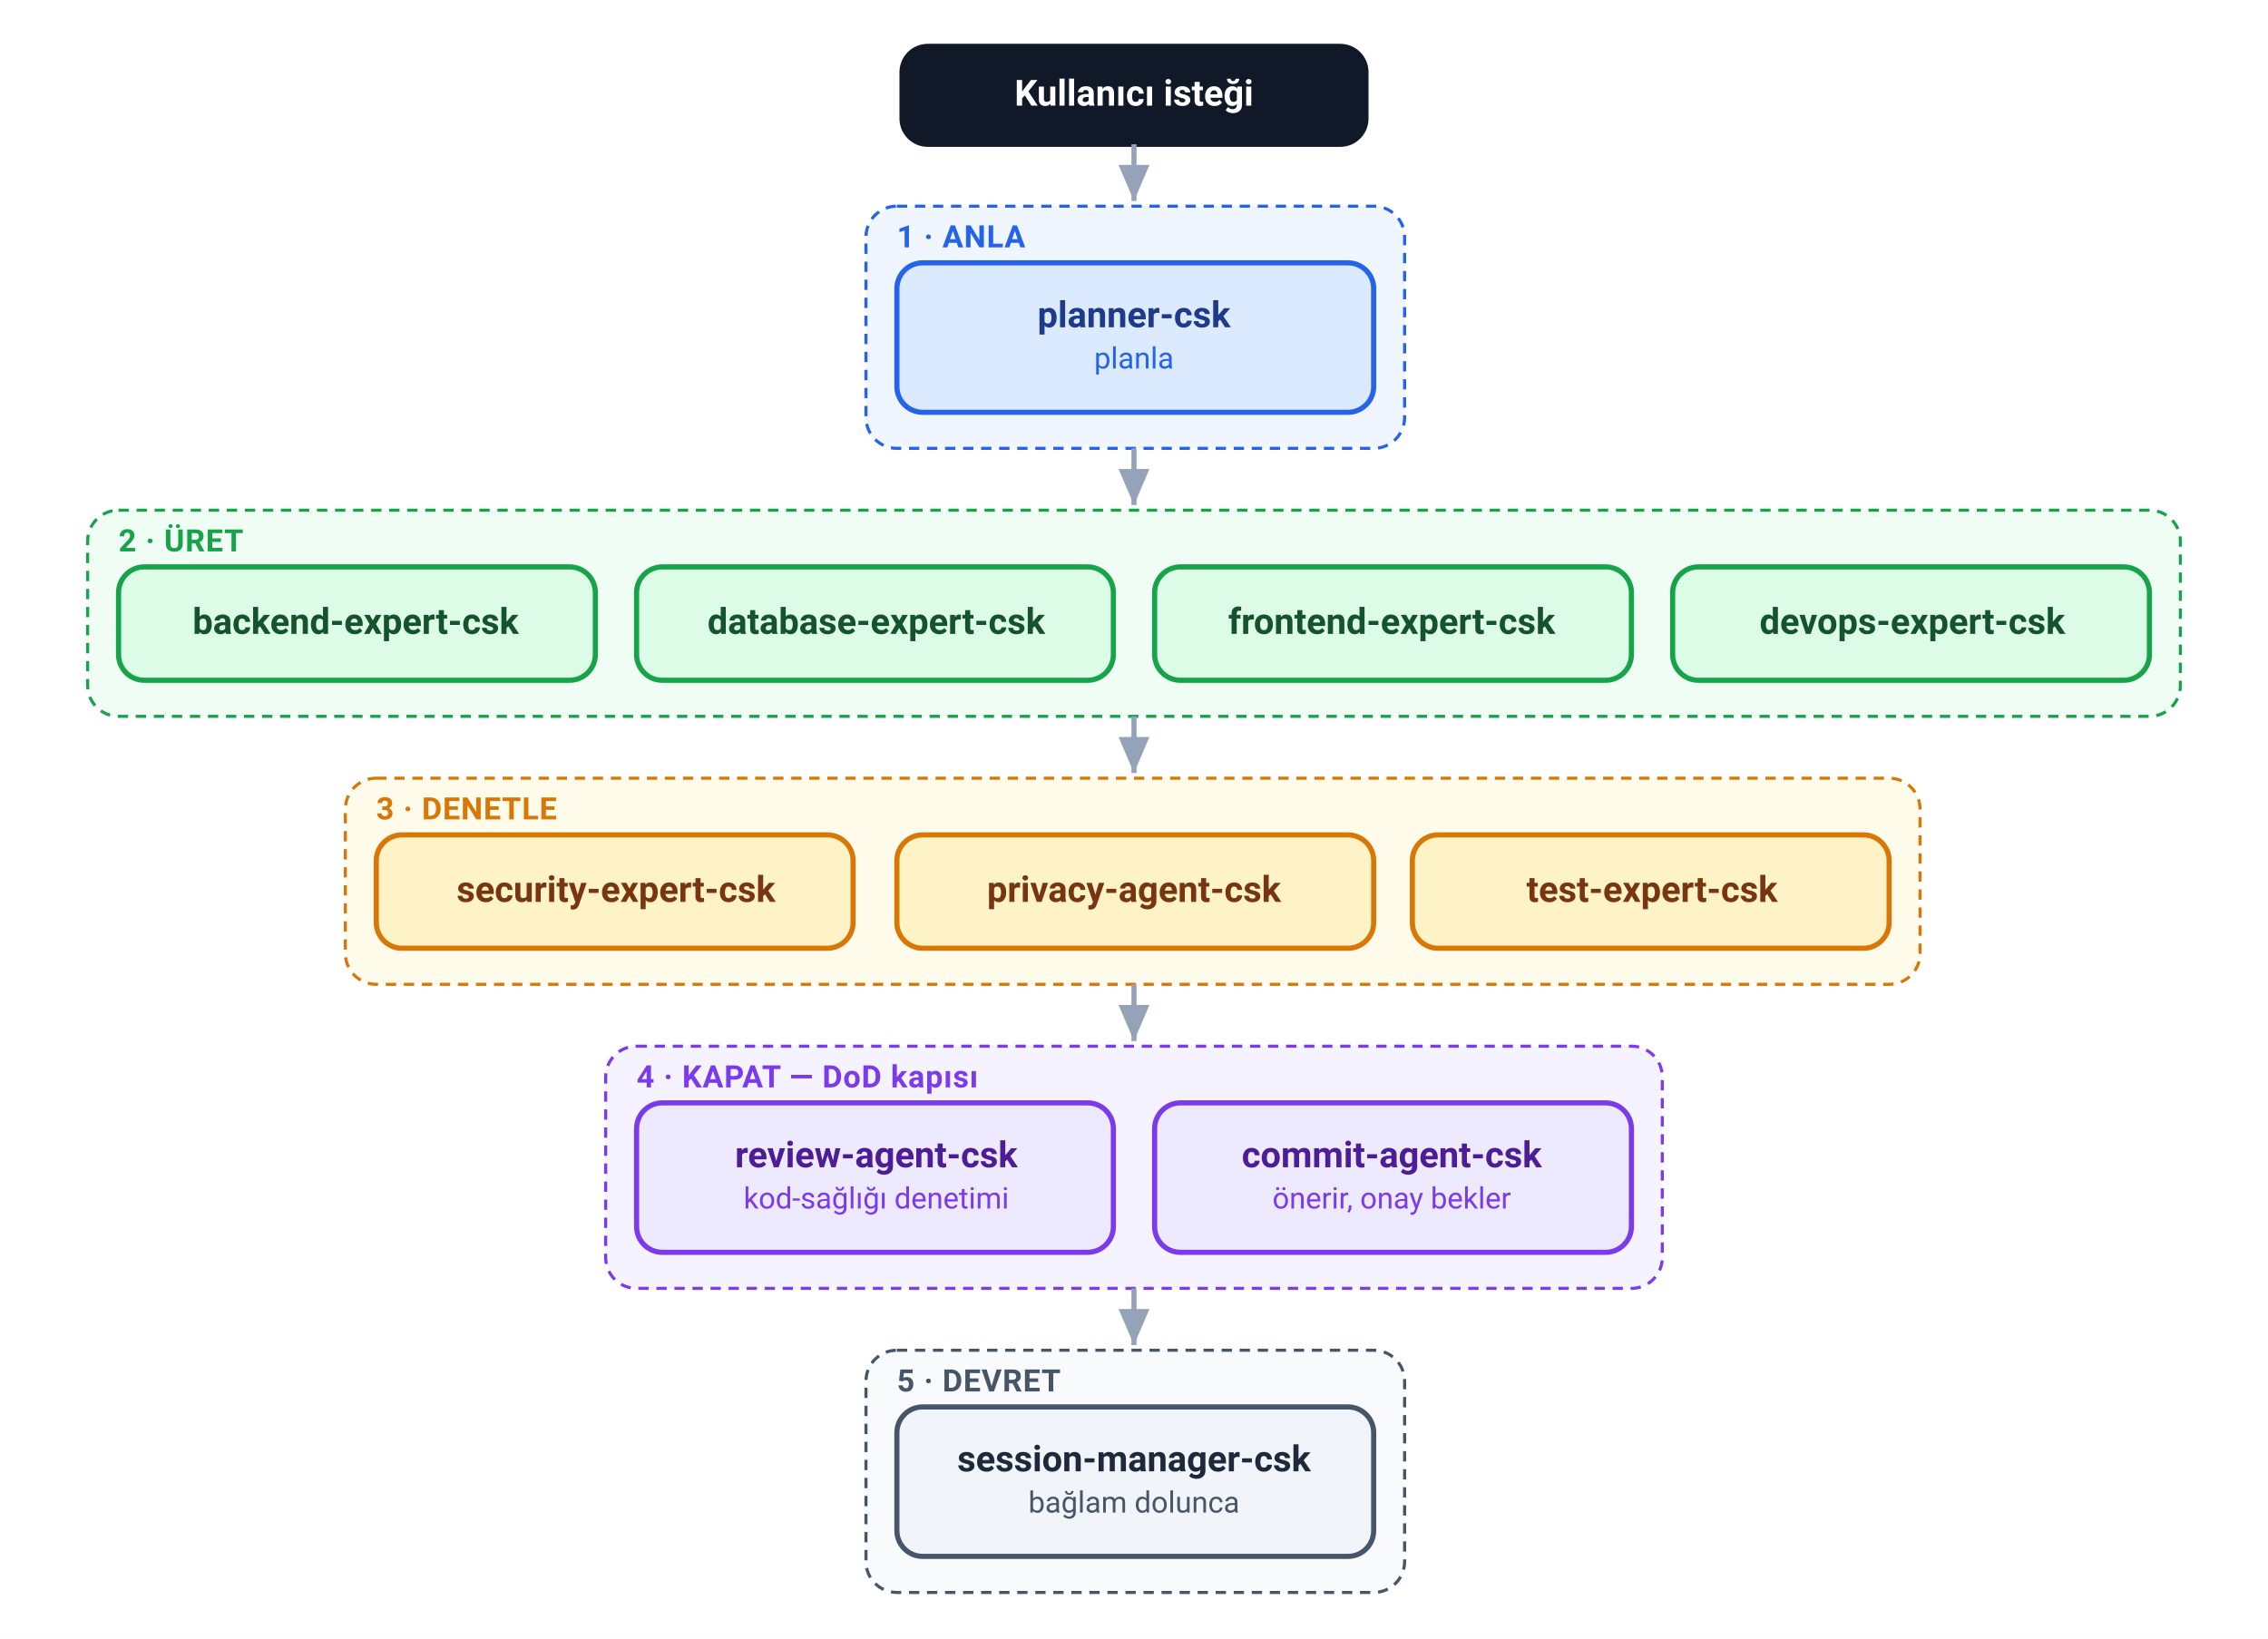
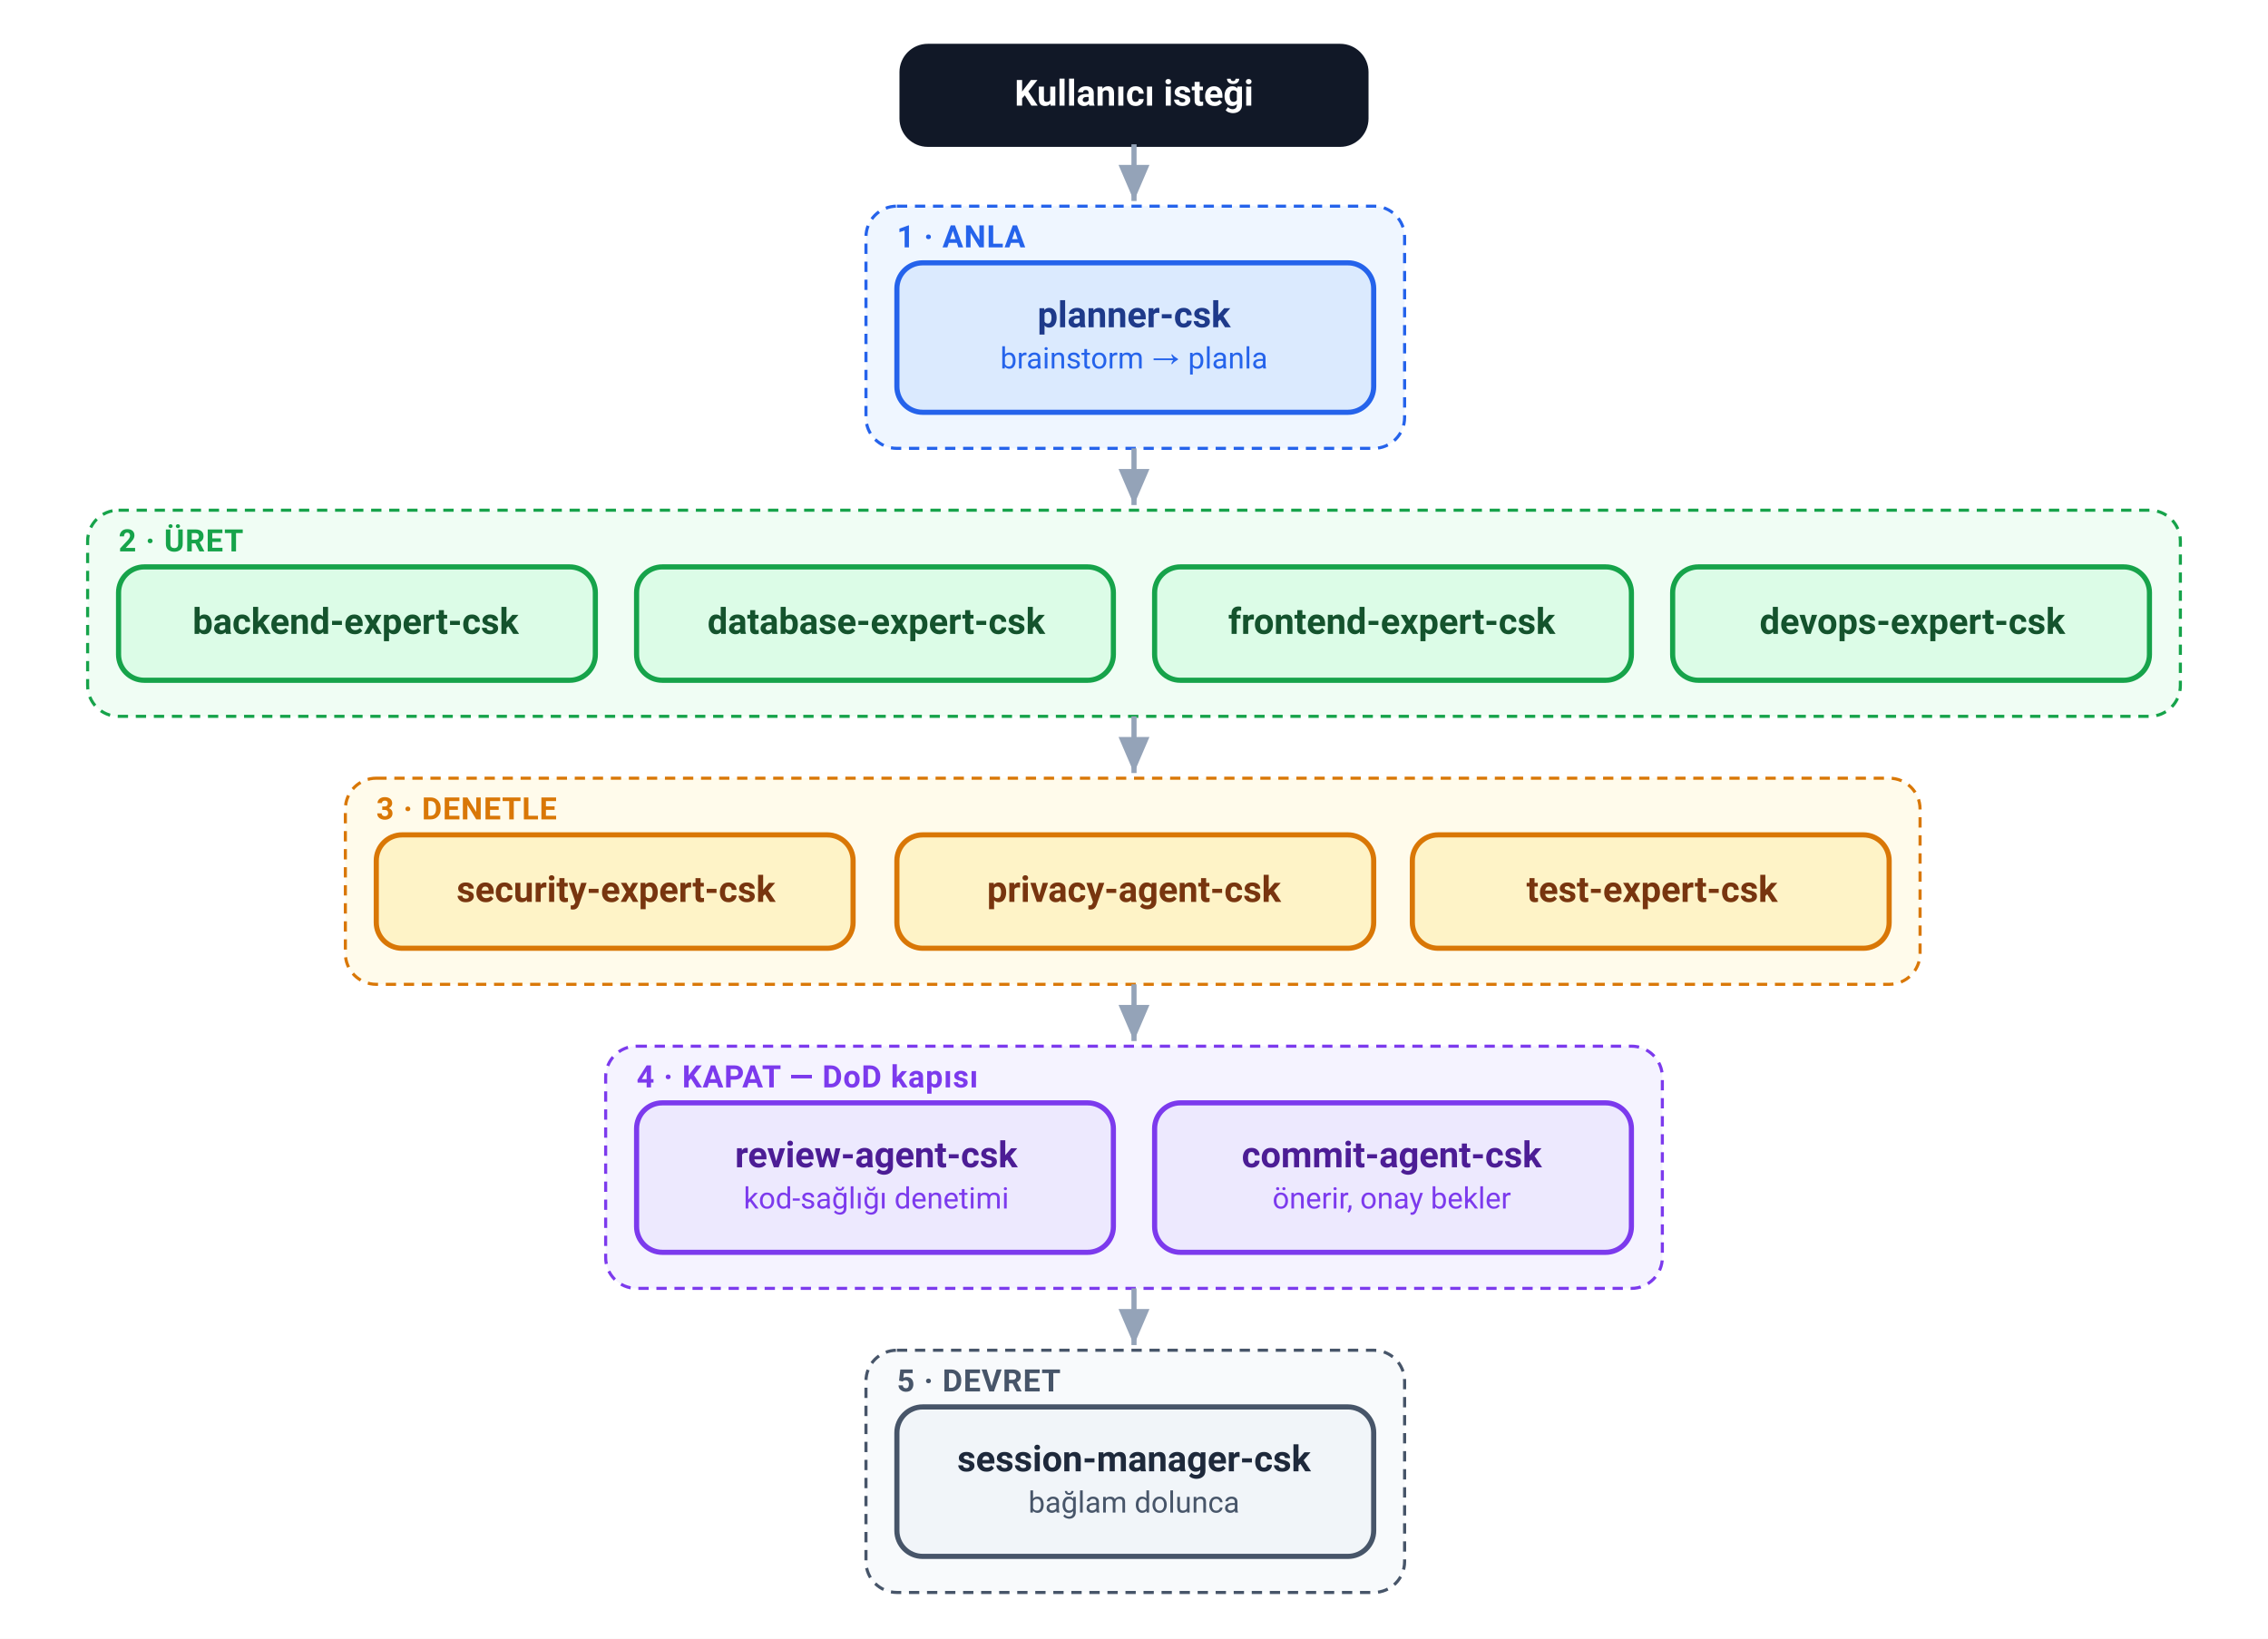
<svg xmlns="http://www.w3.org/2000/svg" viewBox="0 0 880 636" width="880" height="636" font-family="'Segoe UI',system-ui,-apple-system,Roboto,Helvetica,Arial,sans-serif">
  <rect width="880" height="636" fill="#ffffff" />
  <defs>
    <marker id="a" markerWidth="9" markerHeight="9" refX="7" refY="3" orient="auto">
      <path d="M0,0 L7,3 L0,6 Z" fill="#94a3b8" />
    </marker>
  </defs>
  <rect x="350" y="18" width="180" height="38" rx="10" fill="#111827" stroke="#111827" stroke-width="2" />
  <text x="440" y="41" text-anchor="middle" font-size="14" font-weight="600" fill="#ffffff" font-family="'Segoe UI',system-ui,-apple-system,Roboto,Helvetica,Arial,sans-serif">Kullanıcı isteği</text>
  <line x1="440" y1="56" x2="440" y2="78" stroke="#94a3b8" stroke-width="2" marker-end="url(#a)" />
  <rect x="336" y="80" width="209" height="94" rx="12" fill="#eff6ff" stroke="#2563eb" stroke-width="1.2" stroke-dasharray="4 3" />
  <text x="348" y="96" font-size="12" font-weight="700" fill="#2563eb" font-family="'Segoe UI',system-ui,-apple-system,Roboto,Helvetica,Arial,sans-serif" letter-spacing="0.3">1 · ANLA</text>
  <rect x="348" y="102" width="185" height="58" rx="10" fill="#dbeafe" stroke="#2563eb" stroke-width="2" />
  <text x="440" y="127" text-anchor="middle" font-size="14" font-weight="600" fill="#1e3a8a" font-family="'Segoe UI',system-ui,-apple-system,Roboto,Helvetica,Arial,sans-serif">planner-csk</text>
-   <text x="440" y="143" text-anchor="middle" font-size="11.5" font-weight="400" fill="#2563eb" font-family="'Segoe UI',system-ui,-apple-system,Roboto,Helvetica,Arial,sans-serif">planla</text>
+   <text x="440" y="143" text-anchor="middle" font-size="11.5" font-weight="400" fill="#2563eb" font-family="'Segoe UI',system-ui,-apple-system,Roboto,Helvetica,Arial,sans-serif">brainstorm → planla</text>
  <line x1="440" y1="174" x2="440" y2="196" stroke="#94a3b8" stroke-width="2" marker-end="url(#a)" />
  <rect x="34" y="198" width="812" height="80" rx="12" fill="#f0fdf4" stroke="#16a34a" stroke-width="1.2" stroke-dasharray="4 3" />
  <text x="46" y="214" font-size="12" font-weight="700" fill="#16a34a" font-family="'Segoe UI',system-ui,-apple-system,Roboto,Helvetica,Arial,sans-serif" letter-spacing="0.3">2 · ÜRET</text>
  <rect x="46" y="220" width="185" height="44" rx="10" fill="#dcfce7" stroke="#16a34a" stroke-width="2" />
  <text x="138" y="246" text-anchor="middle" font-size="14" font-weight="600" fill="#14532d" font-family="'Segoe UI',system-ui,-apple-system,Roboto,Helvetica,Arial,sans-serif">backend-expert-csk</text>
  <rect x="247" y="220" width="185" height="44" rx="10" fill="#dcfce7" stroke="#16a34a" stroke-width="2" />
  <text x="340" y="246" text-anchor="middle" font-size="14" font-weight="600" fill="#14532d" font-family="'Segoe UI',system-ui,-apple-system,Roboto,Helvetica,Arial,sans-serif">database-expert-csk</text>
  <rect x="448" y="220" width="185" height="44" rx="10" fill="#dcfce7" stroke="#16a34a" stroke-width="2" />
  <text x="540" y="246" text-anchor="middle" font-size="14" font-weight="600" fill="#14532d" font-family="'Segoe UI',system-ui,-apple-system,Roboto,Helvetica,Arial,sans-serif">frontend-expert-csk</text>
  <rect x="649" y="220" width="185" height="44" rx="10" fill="#dcfce7" stroke="#16a34a" stroke-width="2" />
  <text x="742" y="246" text-anchor="middle" font-size="14" font-weight="600" fill="#14532d" font-family="'Segoe UI',system-ui,-apple-system,Roboto,Helvetica,Arial,sans-serif">devops-expert-csk</text>
  <line x1="440" y1="278" x2="440" y2="300" stroke="#94a3b8" stroke-width="2" marker-end="url(#a)" />
  <rect x="134" y="302" width="611" height="80" rx="12" fill="#fffbeb" stroke="#d97706" stroke-width="1.2" stroke-dasharray="4 3" />
  <text x="146" y="318" font-size="12" font-weight="700" fill="#d97706" font-family="'Segoe UI',system-ui,-apple-system,Roboto,Helvetica,Arial,sans-serif" letter-spacing="0.3">3 · DENETLE</text>
  <rect x="146" y="324" width="185" height="44" rx="10" fill="#fef3c7" stroke="#d97706" stroke-width="2" />
  <text x="239" y="350" text-anchor="middle" font-size="14" font-weight="600" fill="#78350f" font-family="'Segoe UI',system-ui,-apple-system,Roboto,Helvetica,Arial,sans-serif">security-expert-csk</text>
  <rect x="348" y="324" width="185" height="44" rx="10" fill="#fef3c7" stroke="#d97706" stroke-width="2" />
  <text x="440" y="350" text-anchor="middle" font-size="14" font-weight="600" fill="#78350f" font-family="'Segoe UI',system-ui,-apple-system,Roboto,Helvetica,Arial,sans-serif">privacy-agent-csk</text>
  <rect x="548" y="324" width="185" height="44" rx="10" fill="#fef3c7" stroke="#d97706" stroke-width="2" />
  <text x="641" y="350" text-anchor="middle" font-size="14" font-weight="600" fill="#78350f" font-family="'Segoe UI',system-ui,-apple-system,Roboto,Helvetica,Arial,sans-serif">test-expert-csk</text>
  <line x1="440" y1="382" x2="440" y2="404" stroke="#94a3b8" stroke-width="2" marker-end="url(#a)" />
  <rect x="235" y="406" width="410" height="94" rx="12" fill="#f5f3ff" stroke="#7c3aed" stroke-width="1.2" stroke-dasharray="4 3" />
  <text x="247" y="422" font-size="12" font-weight="700" fill="#7c3aed" font-family="'Segoe UI',system-ui,-apple-system,Roboto,Helvetica,Arial,sans-serif" letter-spacing="0.3">4 · KAPAT — DoD kapısı</text>
  <rect x="247" y="428" width="185" height="58" rx="10" fill="#ede9fe" stroke="#7c3aed" stroke-width="2" />
  <text x="340" y="453" text-anchor="middle" font-size="14" font-weight="600" fill="#4c1d95" font-family="'Segoe UI',system-ui,-apple-system,Roboto,Helvetica,Arial,sans-serif">review-agent-csk</text>
  <text x="340" y="469" text-anchor="middle" font-size="11.5" font-weight="400" fill="#7c3aed" font-family="'Segoe UI',system-ui,-apple-system,Roboto,Helvetica,Arial,sans-serif">kod-sağlığı denetimi</text>
  <rect x="448" y="428" width="185" height="58" rx="10" fill="#ede9fe" stroke="#7c3aed" stroke-width="2" />
  <text x="540" y="453" text-anchor="middle" font-size="14" font-weight="600" fill="#4c1d95" font-family="'Segoe UI',system-ui,-apple-system,Roboto,Helvetica,Arial,sans-serif">commit-agent-csk</text>
  <text x="540" y="469" text-anchor="middle" font-size="11.5" font-weight="400" fill="#7c3aed" font-family="'Segoe UI',system-ui,-apple-system,Roboto,Helvetica,Arial,sans-serif">önerir, onay bekler</text>
  <line x1="440" y1="500" x2="440" y2="522" stroke="#94a3b8" stroke-width="2" marker-end="url(#a)" />
  <rect x="336" y="524" width="209" height="94" rx="12" fill="#f8fafc" stroke="#475569" stroke-width="1.2" stroke-dasharray="4 3" />
  <text x="348" y="540" font-size="12" font-weight="700" fill="#475569" font-family="'Segoe UI',system-ui,-apple-system,Roboto,Helvetica,Arial,sans-serif" letter-spacing="0.3">5 · DEVRET</text>
  <rect x="348" y="546" width="185" height="58" rx="10" fill="#f1f5f9" stroke="#475569" stroke-width="2" />
  <text x="440" y="571" text-anchor="middle" font-size="14" font-weight="600" fill="#1e293b" font-family="'Segoe UI',system-ui,-apple-system,Roboto,Helvetica,Arial,sans-serif">session-manager-csk</text>
  <text x="440" y="587" text-anchor="middle" font-size="11.5" font-weight="400" fill="#475569" font-family="'Segoe UI',system-ui,-apple-system,Roboto,Helvetica,Arial,sans-serif">bağlam dolunca</text>
</svg>
